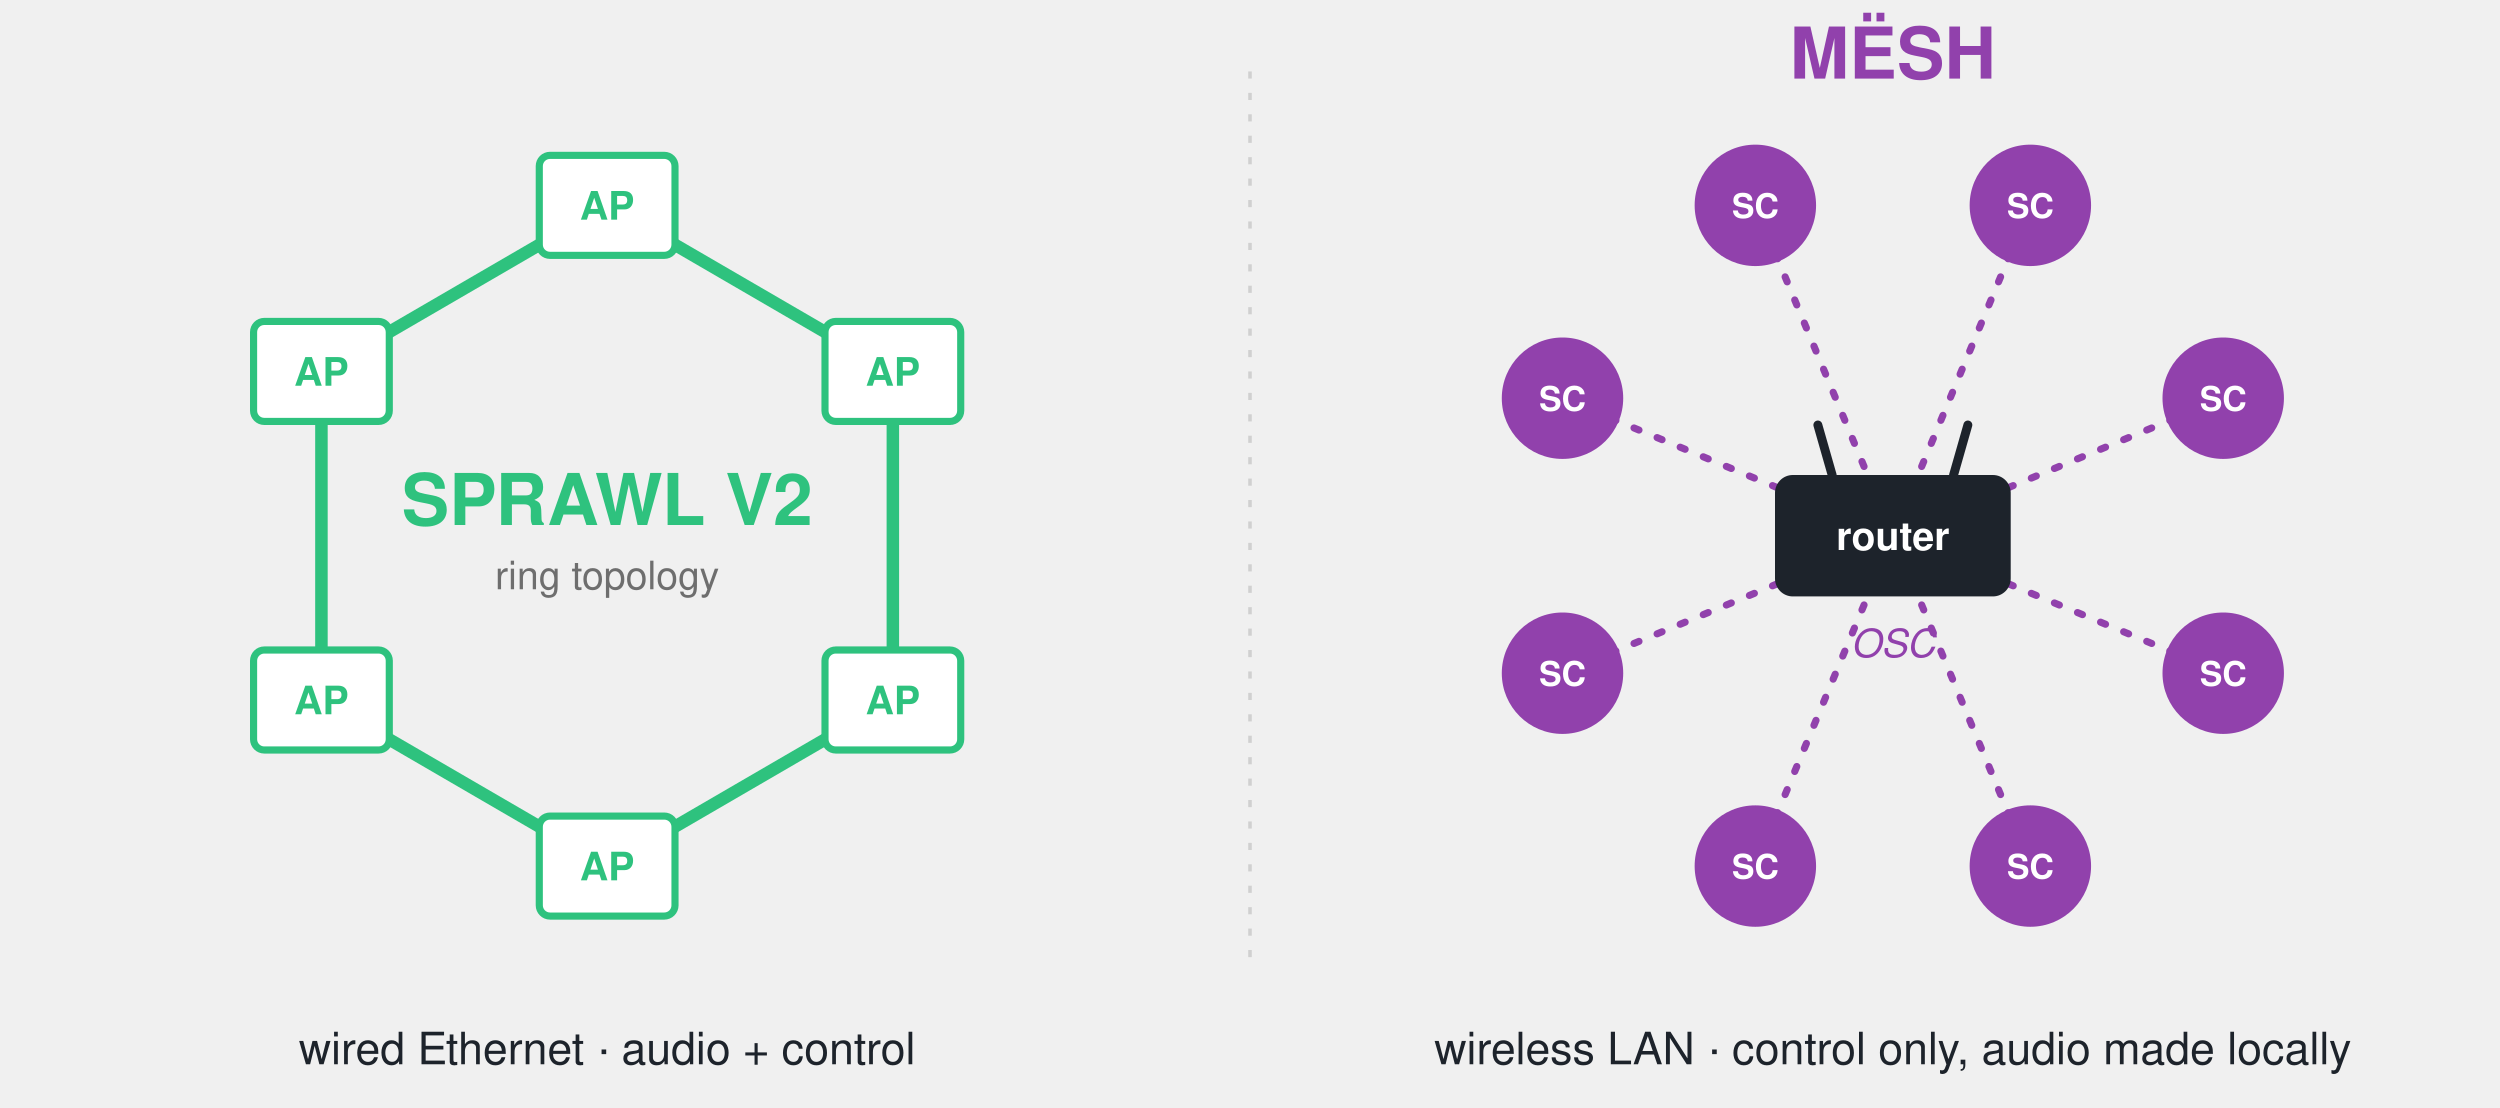
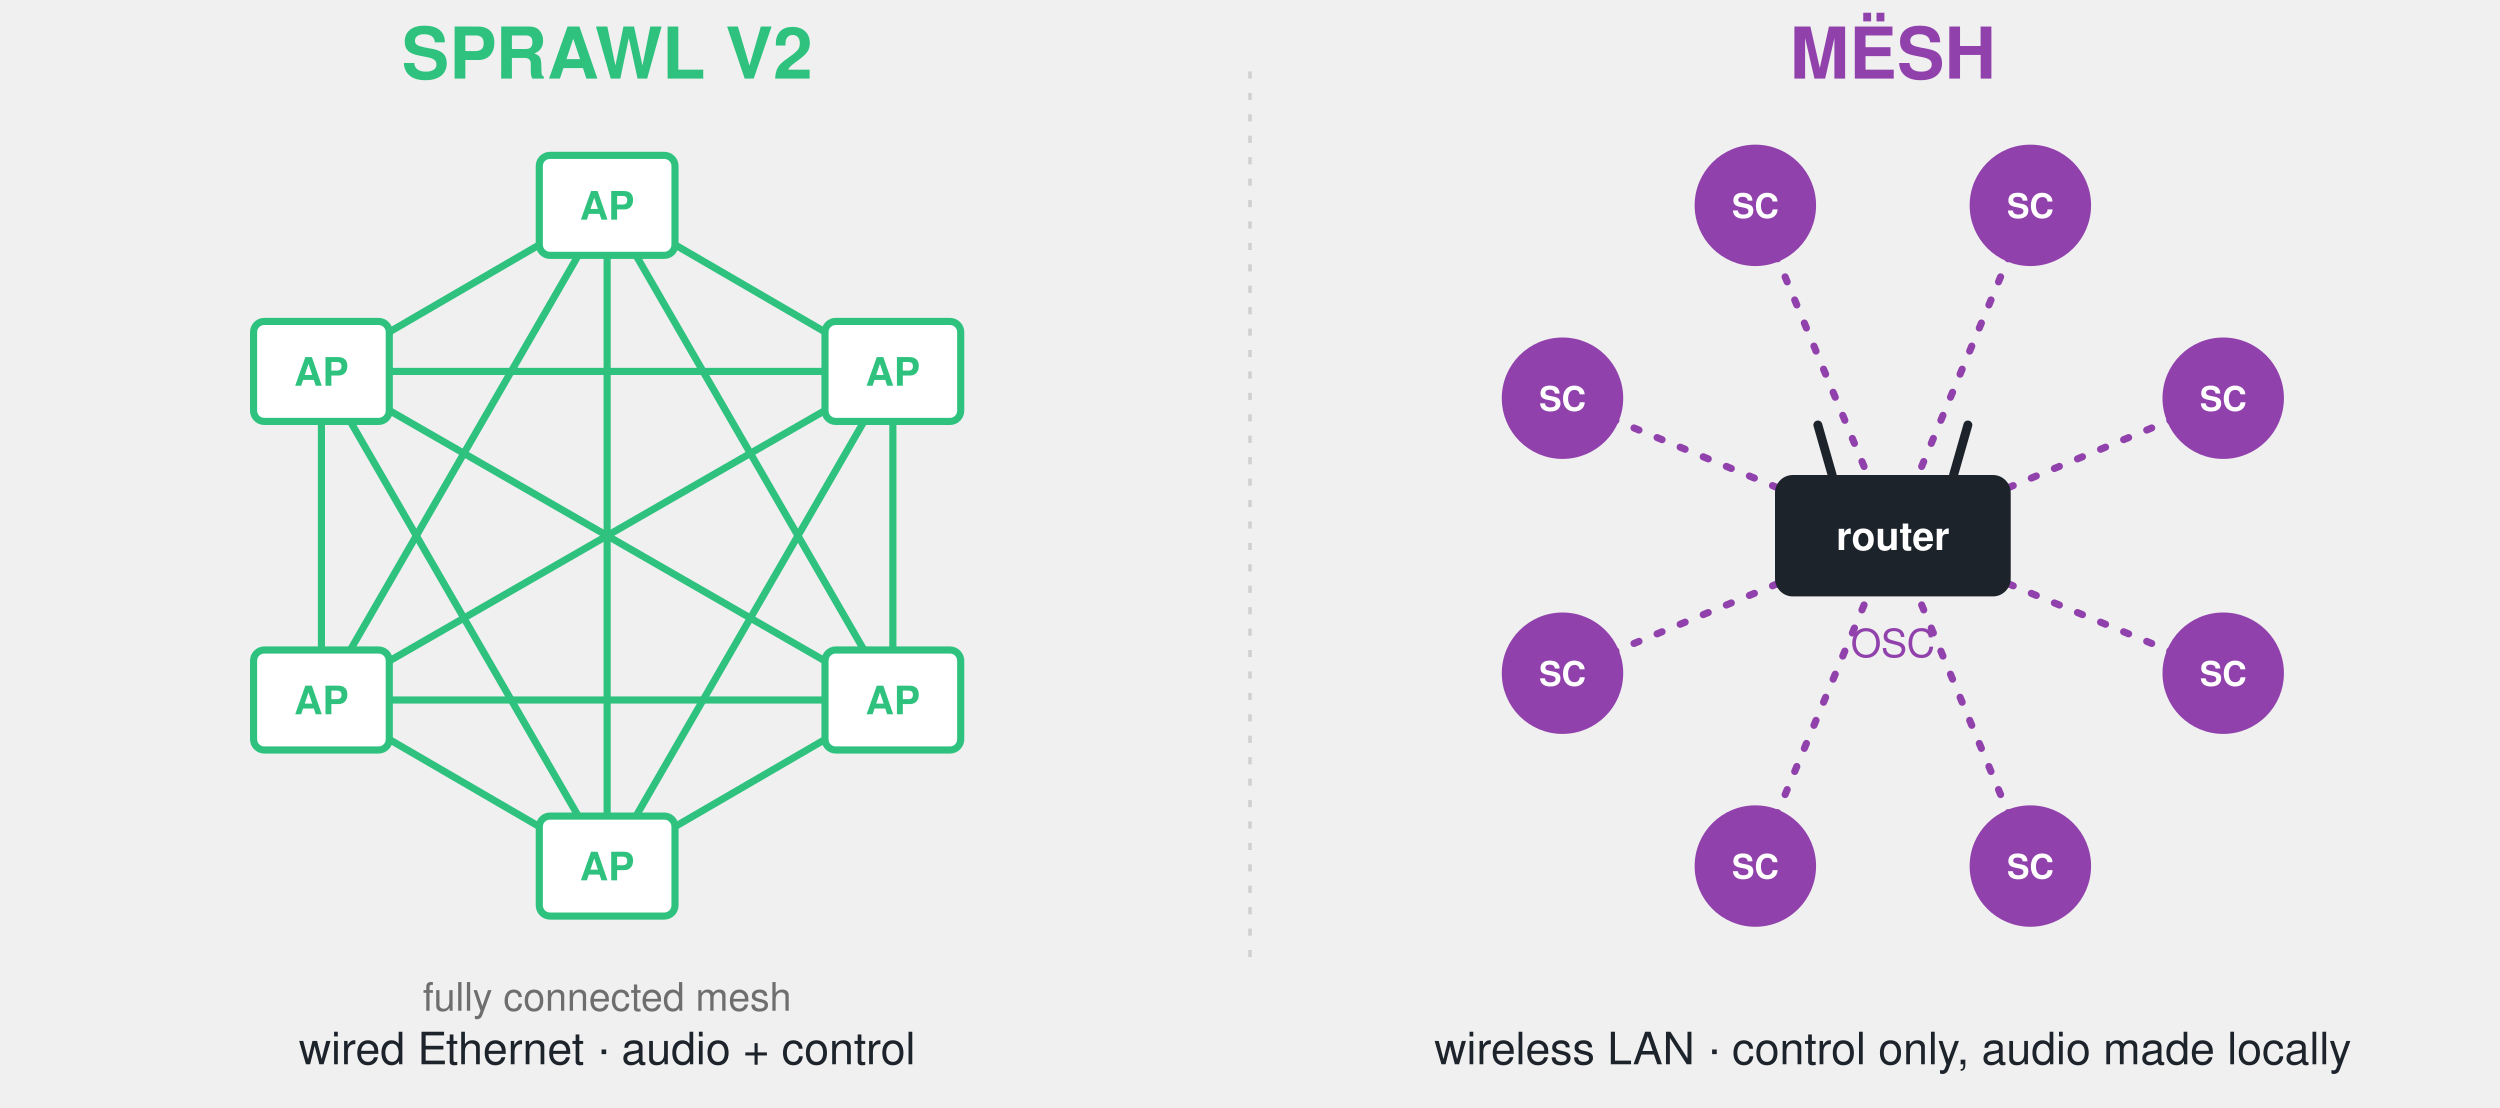
- <svg xmlns="http://www.w3.org/2000/svg" viewBox="0 0 1400 620" font-family="IBM Plex Sans, Helvetica, Arial, sans-serif" role="img" aria-label="SPRAWL V2 access points wired in a ring versus MËSH nodes connected wirelessly to a router">
-   <line x1="340" y1="115" x2="500" y2="208" stroke="#2ec27e" stroke-width="7" />
-   <line x1="500" y1="208" x2="500" y2="392" stroke="#2ec27e" stroke-width="7" />
-   <line x1="500" y1="392" x2="340" y2="485" stroke="#2ec27e" stroke-width="7" />
-   <line x1="340" y1="485" x2="180" y2="392" stroke="#2ec27e" stroke-width="7" />
-   <line x1="180" y1="392" x2="180" y2="208" stroke="#2ec27e" stroke-width="7" />
-   <line x1="180" y1="208" x2="340" y2="115" stroke="#2ec27e" stroke-width="7" />
+ <svg xmlns="http://www.w3.org/2000/svg" viewBox="0 0 1400 620" font-family="IBM Plex Sans, Helvetica, Arial, sans-serif" role="img" aria-label="SPRAWL V2 access points wired as a fully connected mesh versus MËSH nodes connected wirelessly to a router">
+   <line x1="340" y1="115" x2="500" y2="208" stroke="#2ec27e" stroke-width="4" />
+   <line x1="340" y1="115" x2="500" y2="392" stroke="#2ec27e" stroke-width="4" />
+   <line x1="340" y1="115" x2="340" y2="485" stroke="#2ec27e" stroke-width="4" />
+   <line x1="340" y1="115" x2="180" y2="392" stroke="#2ec27e" stroke-width="4" />
+   <line x1="340" y1="115" x2="180" y2="208" stroke="#2ec27e" stroke-width="4" />
+   <line x1="500" y1="208" x2="500" y2="392" stroke="#2ec27e" stroke-width="4" />
+   <line x1="500" y1="208" x2="340" y2="485" stroke="#2ec27e" stroke-width="4" />
+   <line x1="500" y1="208" x2="180" y2="392" stroke="#2ec27e" stroke-width="4" />
+   <line x1="500" y1="208" x2="180" y2="208" stroke="#2ec27e" stroke-width="4" />
+   <line x1="500" y1="392" x2="340" y2="485" stroke="#2ec27e" stroke-width="4" />
+   <line x1="500" y1="392" x2="180" y2="392" stroke="#2ec27e" stroke-width="4" />
+   <line x1="500" y1="392" x2="180" y2="208" stroke="#2ec27e" stroke-width="4" />
+   <line x1="340" y1="485" x2="180" y2="392" stroke="#2ec27e" stroke-width="4" />
+   <line x1="340" y1="485" x2="180" y2="208" stroke="#2ec27e" stroke-width="4" />
+   <line x1="180" y1="392" x2="180" y2="208" stroke="#2ec27e" stroke-width="4" />
  <rect x="302" y="87" width="76" height="56" rx="6" fill="#fff" stroke="#2ec27e" stroke-width="4" />
  <text x="340" y="123" text-anchor="middle" font-size="22" font-weight="700" fill="#2ec27e">AP</text>
  <rect x="462" y="180" width="76" height="56" rx="6" fill="#fff" stroke="#2ec27e" stroke-width="4" />
  <text x="500" y="216" text-anchor="middle" font-size="22" font-weight="700" fill="#2ec27e">AP</text>
  <rect x="462" y="364" width="76" height="56" rx="6" fill="#fff" stroke="#2ec27e" stroke-width="4" />
  <text x="500" y="400" text-anchor="middle" font-size="22" font-weight="700" fill="#2ec27e">AP</text>
  <rect x="302" y="457" width="76" height="56" rx="6" fill="#fff" stroke="#2ec27e" stroke-width="4" />
  <text x="340" y="493" text-anchor="middle" font-size="22" font-weight="700" fill="#2ec27e">AP</text>
  <rect x="142" y="364" width="76" height="56" rx="6" fill="#fff" stroke="#2ec27e" stroke-width="4" />
  <text x="180" y="400" text-anchor="middle" font-size="22" font-weight="700" fill="#2ec27e">AP</text>
  <rect x="142" y="180" width="76" height="56" rx="6" fill="#fff" stroke="#2ec27e" stroke-width="4" />
  <text x="180" y="216" text-anchor="middle" font-size="22" font-weight="700" fill="#2ec27e">AP</text>
-   <text x="340" y="294" text-anchor="middle" font-size="40" font-weight="700" fill="#2ec27e">SPRAWL V2</text>
-   <text x="340" y="330" text-anchor="middle" font-size="22" fill="#6e6e6e">ring topology</text>
+   <text x="340" y="44" text-anchor="middle" font-size="40" font-weight="700" fill="#2ec27e">SPRAWL V2</text>
+   <text x="340" y="566" text-anchor="middle" font-size="22" fill="#6e6e6e">fully connected mesh</text>
  <text x="340" y="596" text-anchor="middle" font-size="25" fill="#1d232b">wired Ethernet · audio + control</text>
  <line x1="700.0" y1="40" x2="700.0" y2="540" stroke="#d0d0d0" stroke-width="2" stroke-dasharray="4 8" />
  <line x1="1060" y1="300" x2="1137" y2="115" stroke="#9141ac" stroke-width="4" stroke-dasharray="3 11" stroke-linecap="round" />
  <line x1="1060" y1="300" x2="1245" y2="223" stroke="#9141ac" stroke-width="4" stroke-dasharray="3 11" stroke-linecap="round" />
  <line x1="1060" y1="300" x2="1245" y2="377" stroke="#9141ac" stroke-width="4" stroke-dasharray="3 11" stroke-linecap="round" />
  <line x1="1060" y1="300" x2="1137" y2="485" stroke="#9141ac" stroke-width="4" stroke-dasharray="3 11" stroke-linecap="round" />
  <line x1="1060" y1="300" x2="983" y2="485" stroke="#9141ac" stroke-width="4" stroke-dasharray="3 11" stroke-linecap="round" />
  <line x1="1060" y1="300" x2="875" y2="377" stroke="#9141ac" stroke-width="4" stroke-dasharray="3 11" stroke-linecap="round" />
  <line x1="1060" y1="300" x2="875" y2="223" stroke="#9141ac" stroke-width="4" stroke-dasharray="3 11" stroke-linecap="round" />
  <line x1="1060" y1="300" x2="983" y2="115" stroke="#9141ac" stroke-width="4" stroke-dasharray="3 11" stroke-linecap="round" />
  <circle cx="1137" cy="115" r="34" fill="#9141ac" />
  <text x="1137" y="122" text-anchor="middle" font-size="19" font-weight="700" fill="#fff">SC</text>
  <circle cx="1245" cy="223" r="34" fill="#9141ac" />
  <text x="1245" y="230" text-anchor="middle" font-size="19" font-weight="700" fill="#fff">SC</text>
  <circle cx="1245" cy="377" r="34" fill="#9141ac" />
  <text x="1245" y="384" text-anchor="middle" font-size="19" font-weight="700" fill="#fff">SC</text>
  <circle cx="1137" cy="485" r="34" fill="#9141ac" />
  <text x="1137" y="492" text-anchor="middle" font-size="19" font-weight="700" fill="#fff">SC</text>
  <circle cx="983" cy="485" r="34" fill="#9141ac" />
  <text x="983" y="492" text-anchor="middle" font-size="19" font-weight="700" fill="#fff">SC</text>
  <circle cx="875" cy="377" r="34" fill="#9141ac" />
  <text x="875" y="384" text-anchor="middle" font-size="19" font-weight="700" fill="#fff">SC</text>
  <circle cx="875" cy="223" r="34" fill="#9141ac" />
  <text x="875" y="230" text-anchor="middle" font-size="19" font-weight="700" fill="#fff">SC</text>
  <circle cx="983" cy="115" r="34" fill="#9141ac" />
  <text x="983" y="122" text-anchor="middle" font-size="19" font-weight="700" fill="#fff">SC</text>
  <rect x="994" y="266" width="132" height="68" rx="10" fill="#1d232b" />
  <line x1="1026" y1="266" x2="1018" y2="238" stroke="#1d232b" stroke-width="5" stroke-linecap="round" />
  <line x1="1094" y1="266" x2="1102" y2="238" stroke="#1d232b" stroke-width="5" stroke-linecap="round" />
  <text x="1060" y="308" text-anchor="middle" font-size="22" font-weight="700" fill="#fff">router</text>
-   <text x="1060" y="368" text-anchor="middle" font-size="22" font-style="italic" fill="#9141ac">OSC</text>
+   <text x="1060" y="368" text-anchor="middle" font-size="22" fill="#9141ac">OSC</text>
  <text x="1060" y="596" text-anchor="middle" font-size="25" fill="#1d232b">wireless LAN · control only, audio made locally</text>
  <text x="1060" y="44" text-anchor="middle" font-size="40" font-weight="700" fill="#9141ac">MËSH</text>
</svg>
